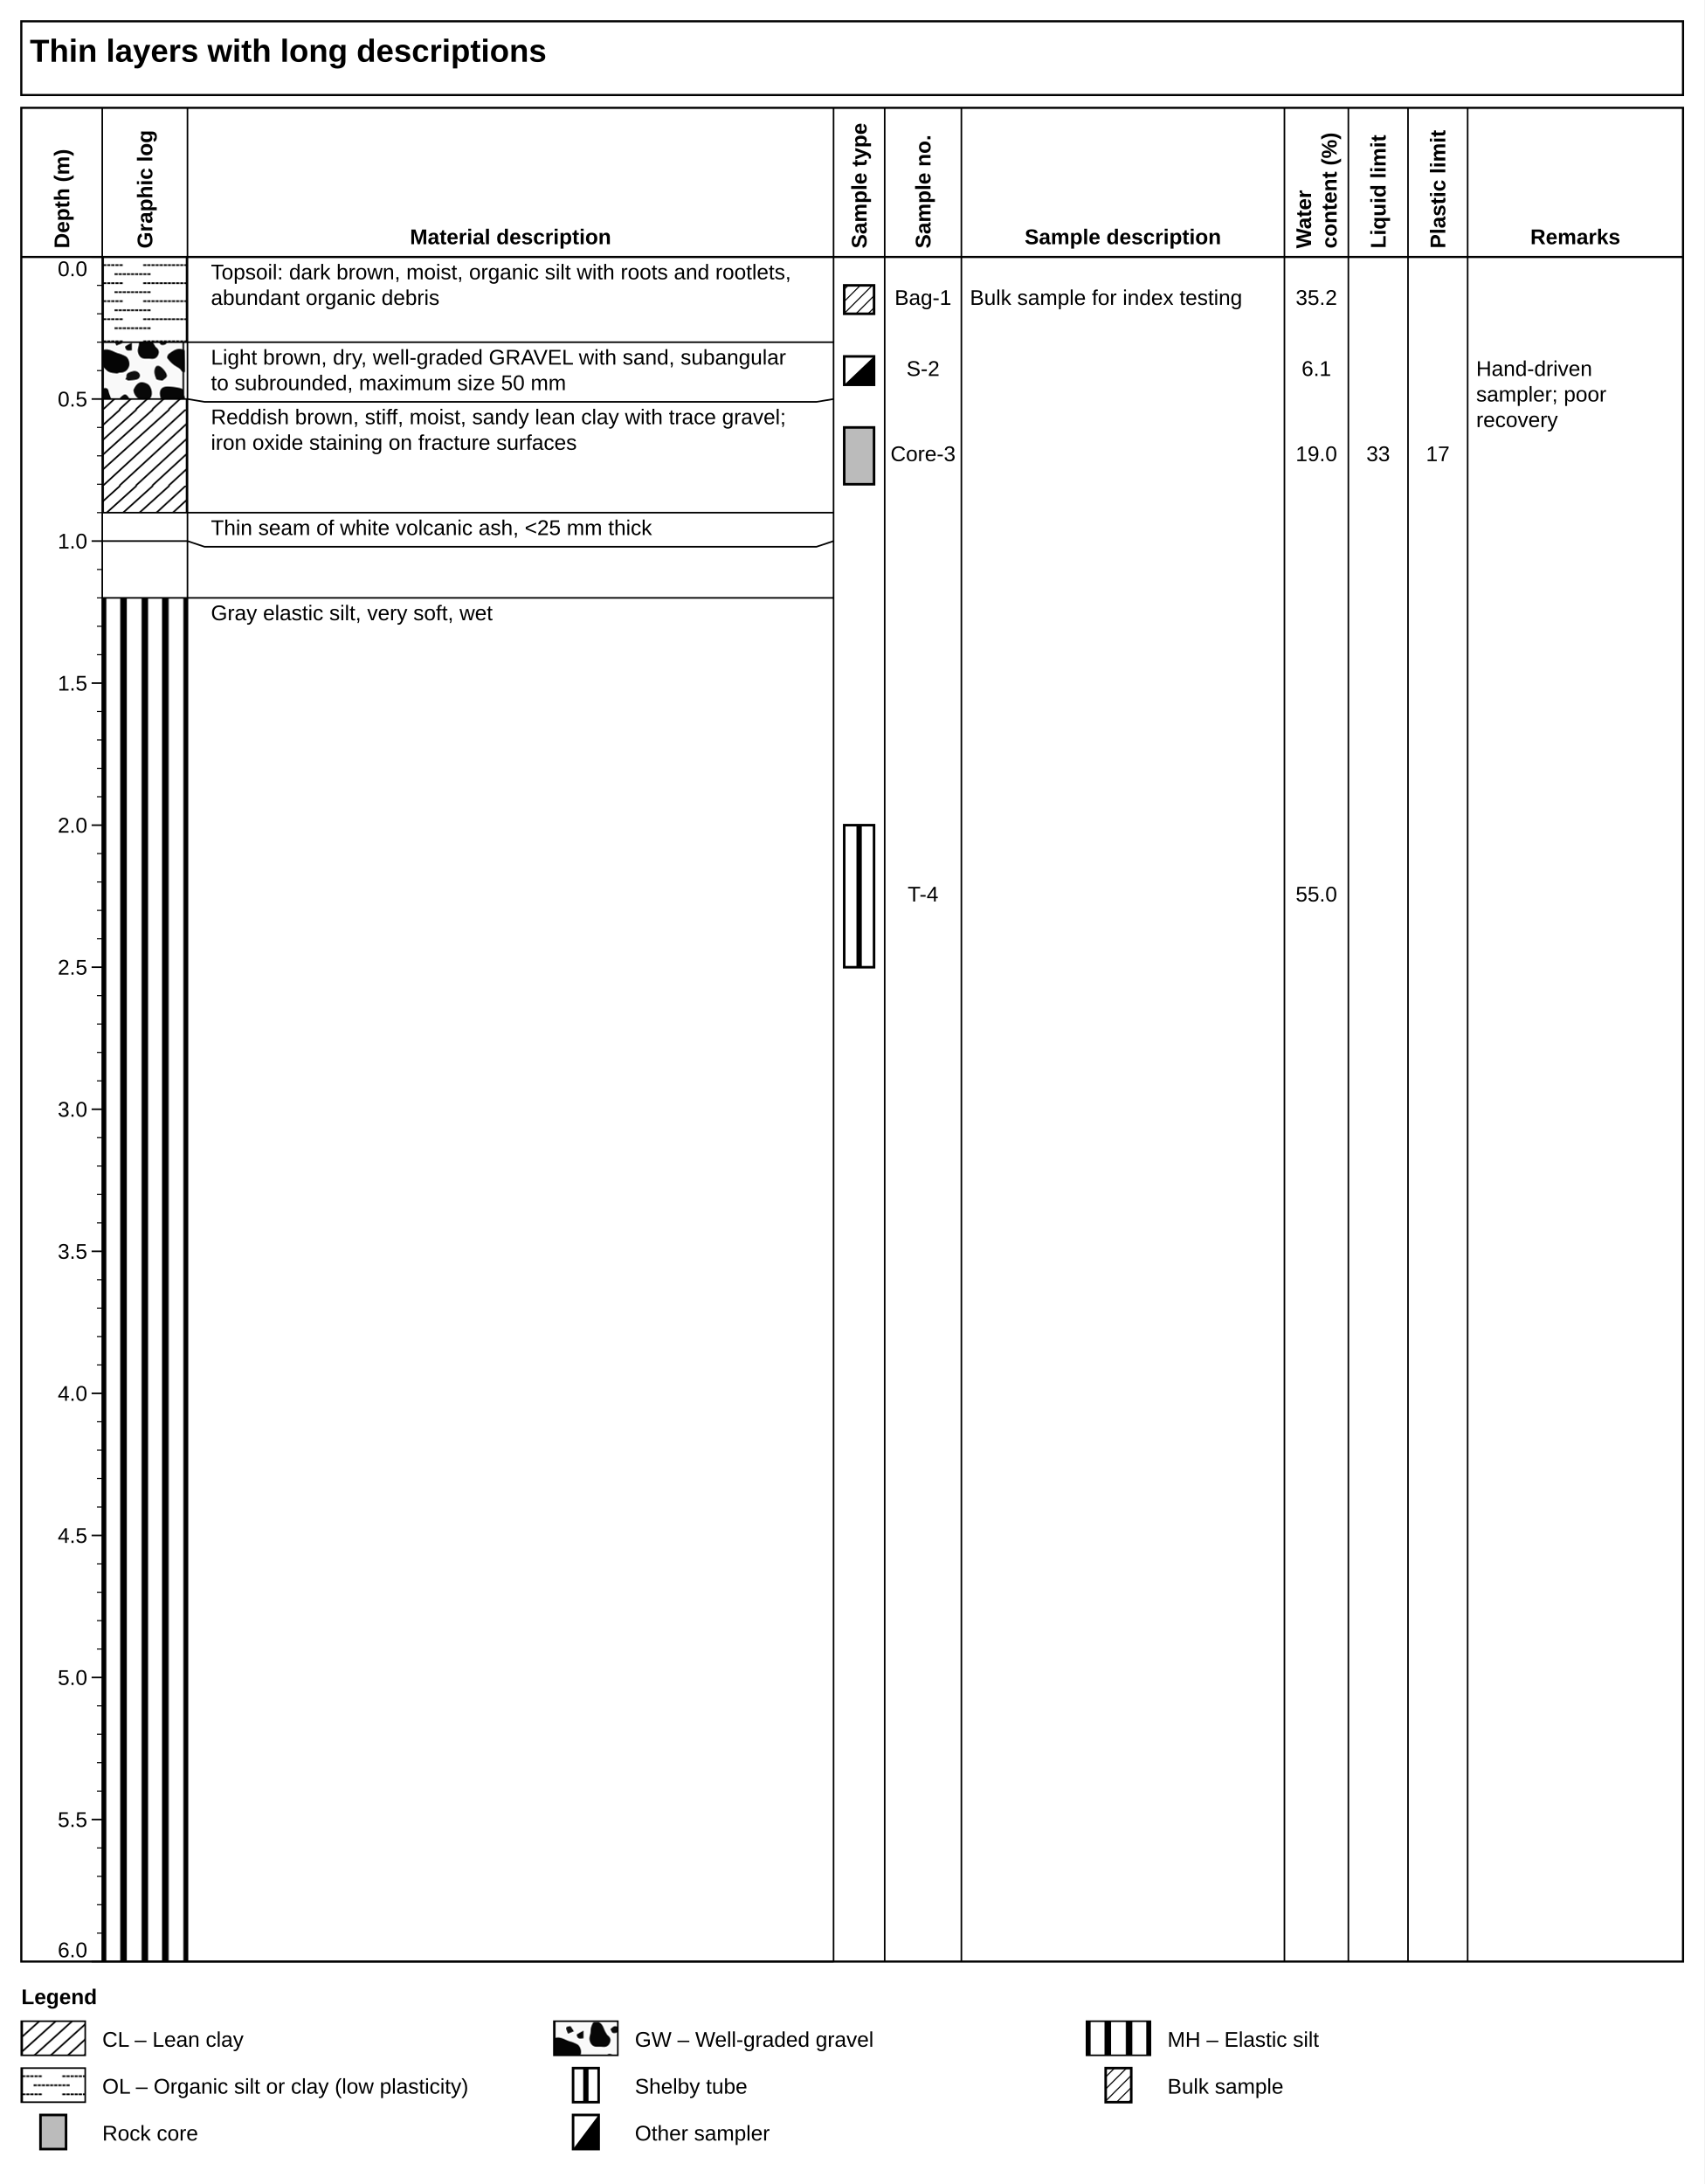
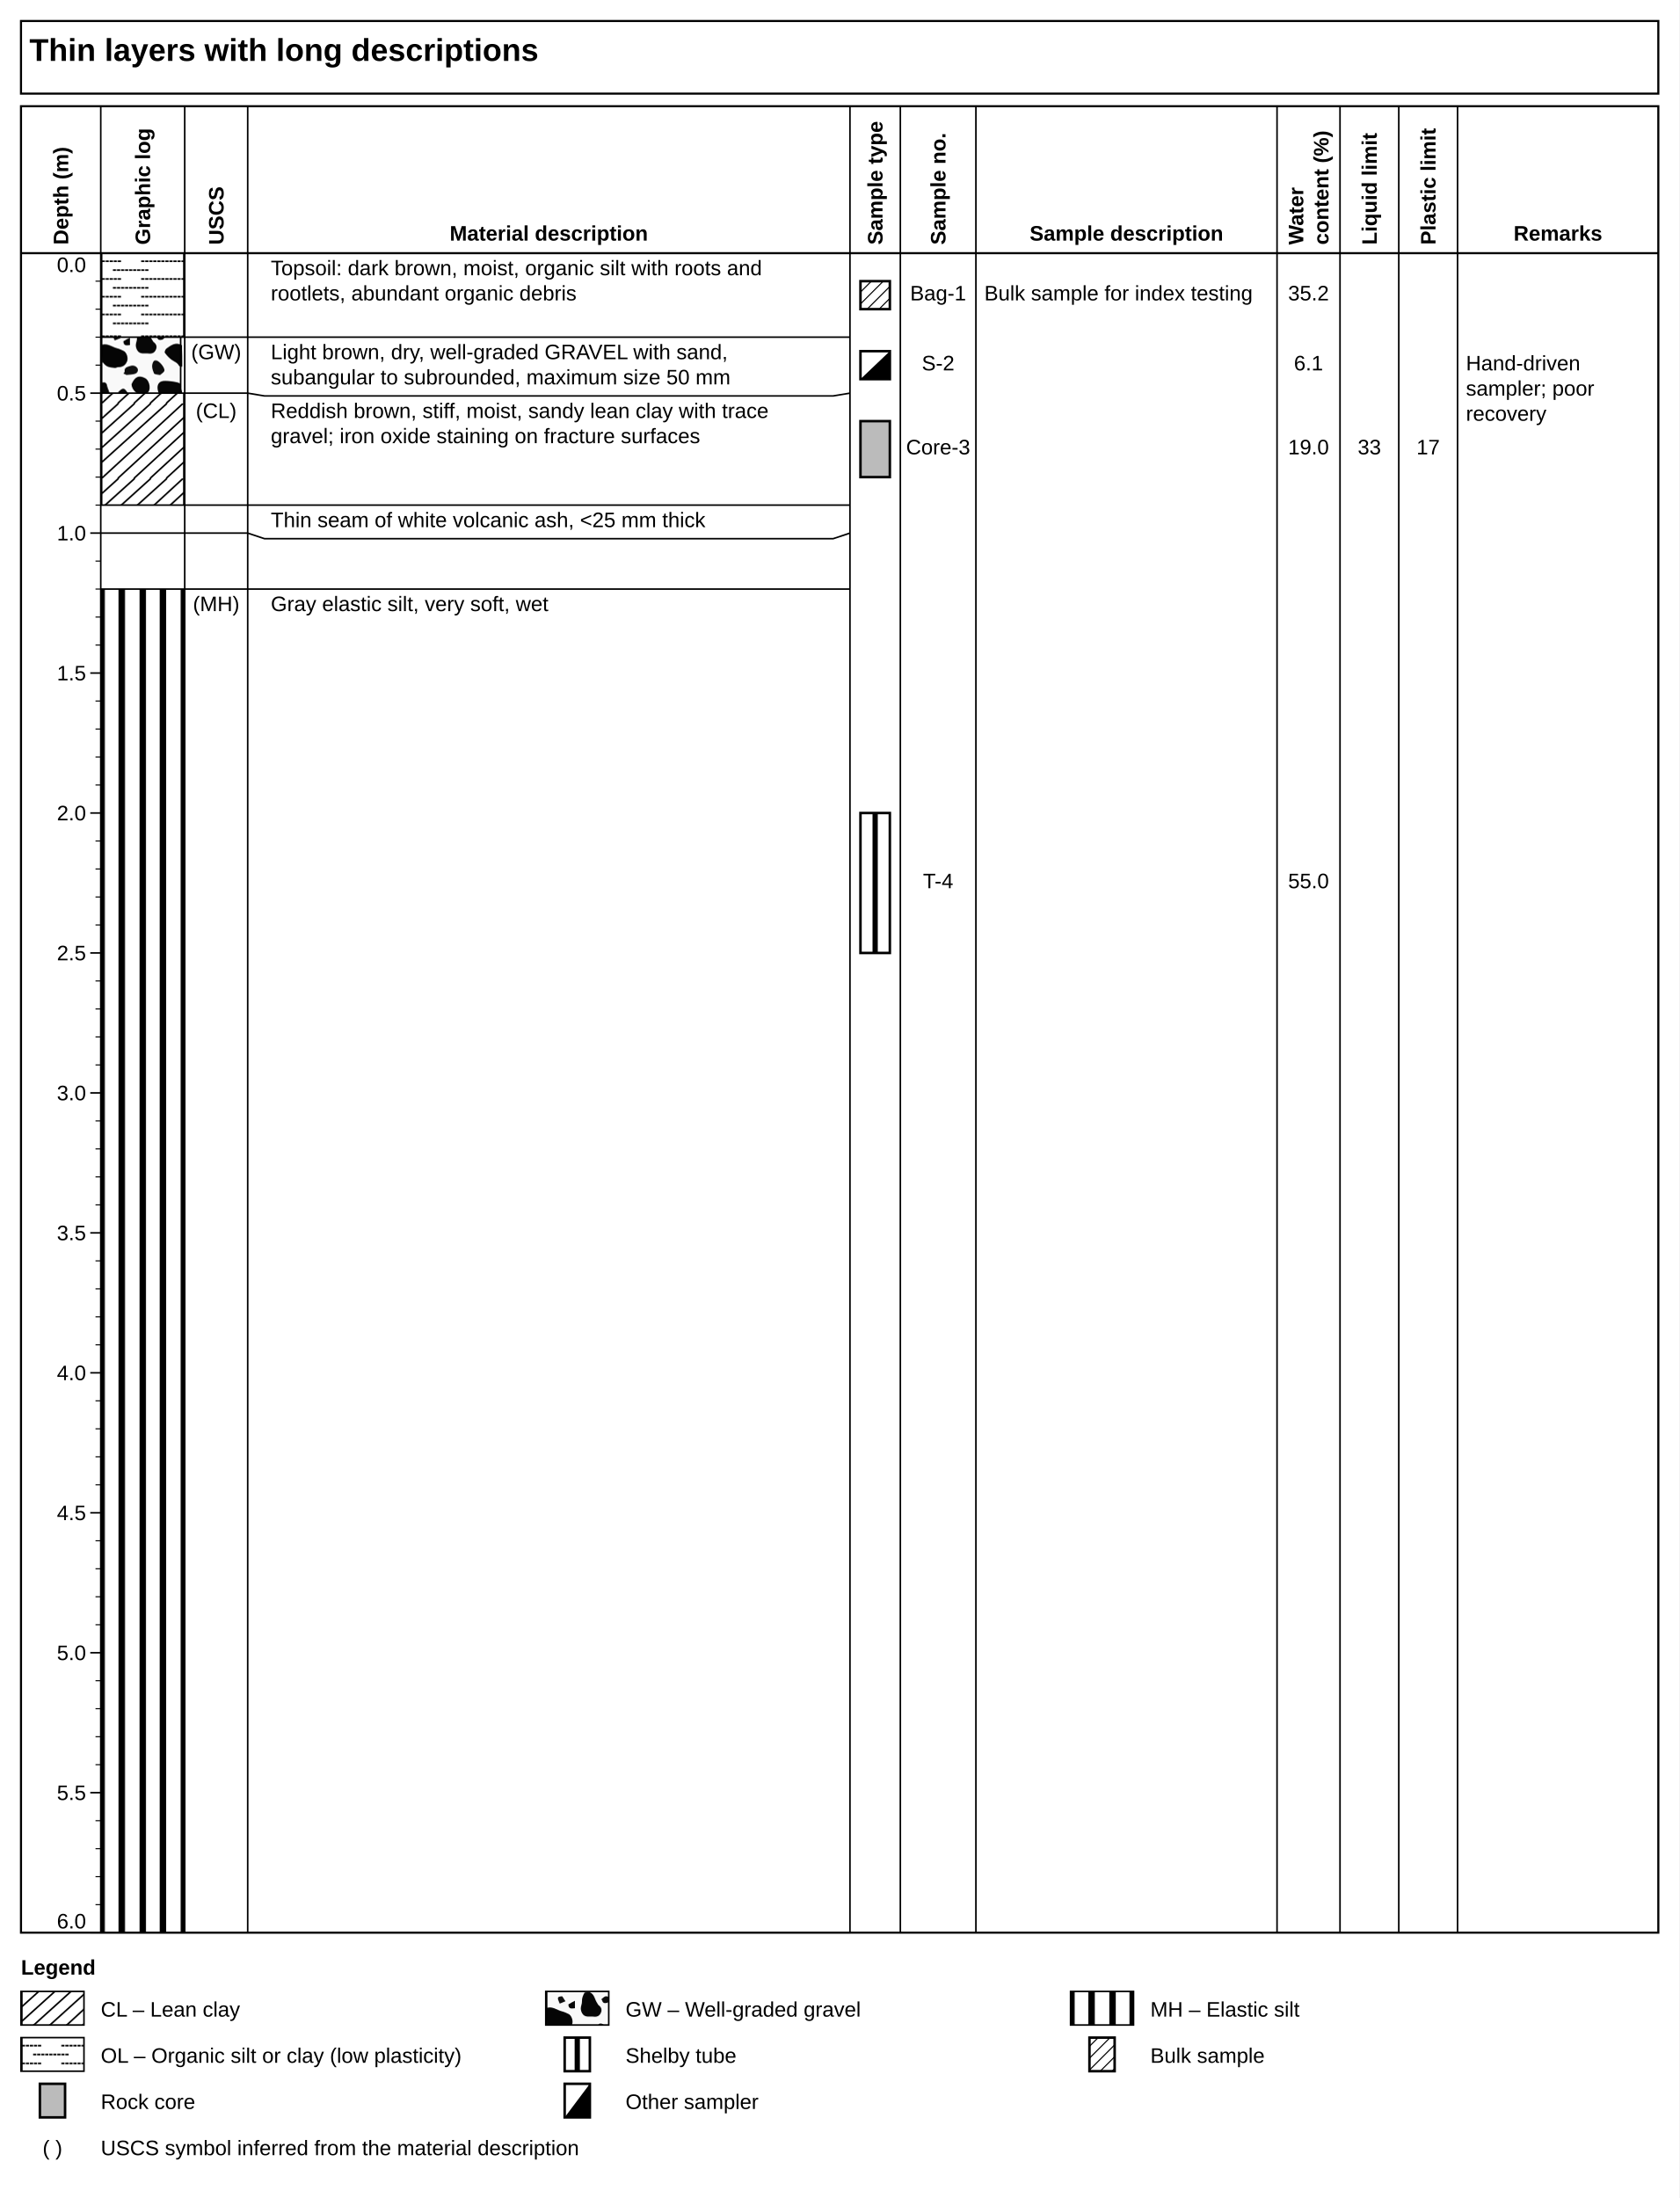
- <svg xmlns="http://www.w3.org/2000/svg" width="800" height="1025" viewBox="0 0 800 1025" font-family="Arial, 'Liberation Sans', Arimo, Helvetica, sans-serif" font-size="10" role="img">
+ <svg xmlns="http://www.w3.org/2000/svg" width="800" height="1047" viewBox="0 0 800 1047" font-family="Arial, 'Liberation Sans', Arimo, Helvetica, sans-serif" font-size="10" role="img">
  <defs>
    <pattern id="blv8g9w0b-CL" patternUnits="userSpaceOnUse" width="104" height="93" patternTransform="translate(48 120.6) scale(0.38462)">
      <line x1="1" x2="1" y1="0" y2="93" stroke="black" stroke-width="2" />
      <line x1="-81" x2="22" y1="93" y2="0" stroke="black" stroke-width="2" />
      <line x1="-61" x2="42" y1="93" y2="0" stroke="black" stroke-width="2" />
      <line x1="-41" x2="62" y1="93" y2="0" stroke="black" stroke-width="2" />
      <line x1="-21" x2="82" y1="93" y2="0" stroke="black" stroke-width="2" />
      <line x1="1" x2="102" y1="93" y2="0" stroke="black" stroke-width="2" />
      <line x1="21" x2="122" y1="93" y2="0" stroke="black" stroke-width="2" />
      <line x1="41" x2="142" y1="93" y2="0" stroke="black" stroke-width="2" />
      <line x1="61" x2="162" y1="93" y2="0" stroke="black" stroke-width="2" />
      <line x1="81" x2="182" y1="93" y2="0" stroke="black" stroke-width="2" />
      <line x1="103" x2="103" y1="0" y2="93" stroke="black" stroke-width="2" />
    </pattern>
    <pattern id="blv8g9w0b-GW" patternUnits="userSpaceOnUse" width="104" height="93" patternTransform="translate(48 120.6) scale(0.38462)">
      <path fill="#F9F9F9" opacity="1" stroke="none" d=" M101,48 C101,57.688 101,67.375 100.591,77.654 C99.922,76.526 99.149,74.693 99.498,73.108 C100.446,68.813 97.309,67.527 94.607,66.91 C89.812,65.817 84.829,65.216 79.907,65.082 C71.602,64.857 68.666,70.482 71.08,78.435 C72.606,83.462 76.629,85.997 79,90 C54.979,90 30.958,90 6.504,89.614 C7.085,88.415 8.3,87.76 9.08,86.764 C13.472,81.16 8.662,76.257 7.787,71.036 C7.096,66.917 4.518,66.232 1,67 C1,58.646 1,50.292 1.304,41.666 C3.672,43.375 5.426,46.019 7.88,47.161 C10.795,48.517 14.293,48.75 17.578,49.12 C18.855,49.264 20.247,48.104 21.573,48.135 C26.852,48.26 30.435,46.008 32.497,41.153 C34.507,36.418 31.665,29.519 28.326,28.042 C25.776,26.915 23.267,25.519 20.588,24.894 C14.03,23.366 8.42,18.007 1,20 C1,13.709 1,7.418 1,1 C16.354,1 31.708,1 47.629,1.389 C46.016,5.015 44.68,8.38 44.837,12.489 C44.943,15.25 43.463,18.047 43.385,20.848 C43.328,22.915 43.997,25.234 45.024,27.057 C48.332,32.931 54.205,30.602 59.224,31.264 C64.043,31.899 67.043,29.969 68.571,25.726 C69.808,22.29 68.62,19.402 65.6,17.201 C64.764,16.592 64.375,15.387 63.734,14.488 C60.623,10.121 60.589,3.761 55,1 C70.231,1 85.462,1 101,1 C101,7.351 101,13.706 100.568,20.522 C99.28,20.533 98.471,19.928 97.563,19.66 C90.915,17.697 86.128,21.803 81.306,25.121 C79.975,26.037 78.707,29.516 79.35,30.39 C81.792,33.706 84.714,36.882 88.063,39.253 C91.139,41.431 94.897,42.473 96.807,46.293 C97.315,47.308 99.555,47.455 101,48 M38.1,69.685 C38.121,75.09 43.87,81.533 49.25,81.79 C51.77,81.911 54.737,82.034 56.788,80.884 C63.159,77.311 60.729,64.813 55,61.797 C47.161,57.67 42.183,59.91 38.1,69.685 M73.836,57.649 C75.554,56.006 78.242,54.627 78.778,52.662 C79.76,49.056 72.586,40.41 68.758,39.859 C67.745,39.713 66.113,39.927 65.64,40.595 C62.107,45.592 63.892,50.955 65.852,55.728 C66.476,57.25 70.594,57.339 73.836,57.649 M32.046,58.004 C35.497,57.501 39.057,57.367 42.371,56.394 C45.977,55.336 46.983,51.225 44.911,48.773 C42.33,45.717 38.756,45.808 35.898,46.842 C33.175,47.828 28.804,48.44 29.57,53.443 C29.686,54.201 28.618,55.141 28.102,55.991 C29.343,56.583 30.341,57.059 32.046,58.004 M32.841,79.038 C28.825,73.246 27.387,73.27 21.532,79.04 C23.301,82.927 23.356,89.002 30.171,86.851 C33.585,85.773 33.093,82.611 32.841,79.038 M78.875,6.732 C77.137,6.496 75.202,5.674 73.711,6.174 C71.903,6.781 70.47,8.503 68.874,9.743 C70.475,11.329 69.867,14.695 73.808,14.505 C78.852,14.261 79.279,11.425 78.875,6.732 M19.275,6.013 C14.03,6.819 13.846,7.434 17.223,15.168 C19.597,14.198 21.995,13.219 24.392,12.24 C23.101,10.227 21.813,8.212 20.507,6.209 C20.436,6.099 20.207,6.092 19.275,6.013 M27.951,16.596 C28.381,22.633 32.483,21.049 36.109,20.853 C36.109,18.109 36.109,15.707 36.109,11.59 C32.845,13.252 30.405,14.495 27.951,16.596 z" />
      <path fill="#050505" opacity="1" stroke="none" d=" M1,20.469 C8.42,18.007 14.03,23.366 20.588,24.894 C23.267,25.519 25.776,26.915 28.326,28.042 C31.665,29.519 34.507,36.418 32.497,41.153 C30.435,46.008 26.852,48.26 21.573,48.135 C20.247,48.104 18.855,49.264 17.578,49.12 C14.293,48.75 10.795,48.517 7.88,47.161 C5.426,46.019 3.672,43.375 1.304,41.198 C1,34.312 1,27.625 1,20.469 z" />
      <path fill="#070707" opacity="1" stroke="none" d=" M79.469,90 C76.629,85.997 72.606,83.462 71.08,78.435 C68.666,70.482 71.602,64.857 79.907,65.082 C84.829,65.216 89.812,65.817 94.607,66.91 C97.309,67.527 100.446,68.813 99.498,73.108 C99.149,74.693 99.922,76.526 100.591,78.123 C101,81.948 101,85.896 101,90 C93.98,90 86.959,90 79.469,90 z" />
      <path fill="#070707" opacity="1" stroke="none" d=" M54.562,1 C60.589,3.761 60.623,10.121 63.734,14.488 C64.375,15.387 64.764,16.592 65.6,17.201 C68.62,19.402 69.808,22.29 68.571,25.726 C67.043,29.969 64.043,31.899 59.224,31.264 C54.205,30.602 48.332,32.931 45.024,27.057 C43.997,25.234 43.328,22.915 43.385,20.848 C43.463,18.047 44.943,15.25 44.837,12.489 C44.68,8.38 46.016,5.015 48.097,1.389 C50.042,1 52.083,1 54.562,1 z" />
      <path fill="#060606" opacity="1" stroke="none" d=" M101,47.531 C99.555,47.455 97.315,47.308 96.807,46.293 C94.897,42.473 91.139,41.431 88.063,39.253 C84.714,36.882 81.792,33.706 79.35,30.39 C78.707,29.516 79.975,26.037 81.306,25.121 C86.128,21.803 90.915,17.697 97.563,19.66 C98.471,19.928 99.28,20.533 100.568,20.991 C101,29.688 101,38.375 101,47.531 z" />
      <path fill="#080808" opacity="1" stroke="none" d=" M1,67.469 C4.518,66.232 7.096,66.917 7.787,71.036 C8.662,76.257 13.472,81.16 9.08,86.764 C8.3,87.76 7.085,88.415 6.036,89.614 C4.36,90 2.72,90 1,90 C1,82.646 1,75.292 1,67.469 z" />
      <path fill="#080808" opacity="1" stroke="none" d=" M38.1,69.273 C42.183,59.91 47.161,57.67 55,61.797 C60.729,64.813 63.159,77.311 56.788,80.884 C54.737,82.034 51.77,81.911 49.25,81.79 C43.87,81.533 38.121,75.09 38.1,69.273 z" />
      <path fill="#0D0D0D" opacity="1" stroke="none" d=" M73.475,57.866 C70.594,57.339 66.476,57.25 65.852,55.728 C63.892,50.955 62.107,45.592 65.64,40.595 C66.113,39.927 67.745,39.713 68.758,39.859 C72.586,40.41 79.76,49.056 78.778,52.662 C78.242,54.627 75.554,56.006 73.475,57.866 z" />
      <path fill="#101010" opacity="1" stroke="none" d=" M31.693,57.77 C30.341,57.059 29.343,56.583 28.102,55.991 C28.618,55.141 29.686,54.201 29.57,53.443 C28.804,48.44 33.175,47.828 35.898,46.842 C38.756,45.808 42.33,45.717 44.911,48.773 C46.983,51.225 45.977,55.336 42.371,56.394 C39.057,57.367 35.497,57.501 31.693,57.77 z" />
      <path fill="#0B0B0B" opacity="1" stroke="none" d=" M32.947,79.448 C33.093,82.611 33.585,85.773 30.171,86.851 C23.356,89.002 23.301,82.927 21.532,79.04 C27.387,73.27 28.825,73.246 32.947,79.448 z" />
      <path fill="#0D0D0D" opacity="1" stroke="none" d=" M78.927,7.177 C79.279,11.425 78.852,14.261 73.808,14.505 C69.867,14.695 70.475,11.329 68.874,9.743 C70.47,8.503 71.903,6.781 73.711,6.174 C75.202,5.674 77.137,6.496 78.927,7.177 z" />
      <path fill="#111111" opacity="1" stroke="none" d=" M19.664,6.025 C20.207,6.092 20.436,6.099 20.507,6.209 C21.813,8.212 23.101,10.227 24.392,12.24 C21.995,13.219 19.597,14.198 17.223,15.168 C13.846,7.434 14.03,6.819 19.664,6.025 z" />
      <path fill="#060606" opacity="1" stroke="none" d=" M27.958,16.167 C30.405,14.495 32.845,13.252 36.109,11.59 C36.109,15.707 36.109,18.109 36.109,20.853 C32.483,21.049 28.381,22.633 27.958,16.167 z" />
      <line x1="1" x2="1" y1="0" y2="93" stroke="black" stroke-width="2" />
      <line x1="99" x2="99" y1="0" y2="93" stroke="black" stroke-width="2" />
    </pattern>
    <pattern id="blv8g9w0b-MH" patternUnits="userSpaceOnUse" width="104" height="93" patternTransform="translate(48 120.6) scale(0.38462)">
      <line x1="1" x2="1" y1="0" y2="93" stroke="black" stroke-width="8" />
      <line x1="26" x2="26" y1="0" y2="93" stroke="black" stroke-width="8" />
      <line x1="52" x2="52" y1="0" y2="93" stroke="black" stroke-width="8" />
      <line x1="77" x2="77" y1="0" y2="93" stroke="black" stroke-width="8" />
      <line x1="103" x2="103" y1="0" y2="93" stroke="black" stroke-width="8" />
    </pattern>
    <pattern id="blv8g9w0b-OL" patternUnits="userSpaceOnUse" width="104" height="93" patternTransform="translate(48 120.6) scale(0.38462)">
      <line x1="1" x2="1" y1="0" y2="94" stroke="black" stroke-width="2" />
      <line x1="1" x2="25" y1="10" y2="10" stroke="black" stroke-width="2" stroke-dasharray="4 1" />
      <line x1="50" x2="104" y1="10" y2="10" stroke="black" stroke-width="2" stroke-dasharray="4 1" />
      <line x1="15" x2="60" y1="21" y2="21" stroke="black" stroke-width="2" stroke-dasharray="4 1" />
      <line x1="1" x2="25" y1="32" y2="32" stroke="black" stroke-width="2" stroke-dasharray="4 1" />
      <line x1="50" x2="104" y1="32" y2="32" stroke="black" stroke-width="2" stroke-dasharray="4 1" />
      <line x1="15" x2="60" y1="43" y2="43" stroke="black" stroke-width="2" stroke-dasharray="4 1" />
      <line x1="1" x2="25" y1="54" y2="54" stroke="black" stroke-width="2" stroke-dasharray="4 1" />
      <line x1="50" x2="104" y1="54" y2="54" stroke="black" stroke-width="2" stroke-dasharray="4 1" />
      <line x1="15" x2="60" y1="65" y2="65" stroke="black" stroke-width="2" stroke-dasharray="4 1" />
      <line x1="1" x2="25" y1="76" y2="76" stroke="black" stroke-width="2" stroke-dasharray="4 1" />
      <line x1="50" x2="104" y1="76" y2="76" stroke="black" stroke-width="2" stroke-dasharray="4 1" />
      <line x1="15" x2="60" y1="87" y2="87" stroke="black" stroke-width="2" stroke-dasharray="4 1" />
      <line x1="103" x2="103" y1="0" y2="94" stroke="black" stroke-width="2" />
    </pattern>
    <pattern id="blv8g9w0b-bulk" patternUnits="userSpaceOnUse" width="4" height="4" patternTransform="rotate(45)">
      <line x1="0" y1="0" x2="0" y2="4" stroke="#000" stroke-width="1" />
    </pattern>
    <pattern id="blv8g9w0b-legend-CL" patternUnits="userSpaceOnUse" width="104" height="93" patternTransform="translate(10 948.6) scale(0.38462)">
      <line x1="1" x2="1" y1="0" y2="93" stroke="black" stroke-width="2" />
      <line x1="-81" x2="22" y1="93" y2="0" stroke="black" stroke-width="2" />
      <line x1="-61" x2="42" y1="93" y2="0" stroke="black" stroke-width="2" />
      <line x1="-41" x2="62" y1="93" y2="0" stroke="black" stroke-width="2" />
      <line x1="-21" x2="82" y1="93" y2="0" stroke="black" stroke-width="2" />
      <line x1="1" x2="102" y1="93" y2="0" stroke="black" stroke-width="2" />
      <line x1="21" x2="122" y1="93" y2="0" stroke="black" stroke-width="2" />
      <line x1="41" x2="142" y1="93" y2="0" stroke="black" stroke-width="2" />
      <line x1="61" x2="162" y1="93" y2="0" stroke="black" stroke-width="2" />
      <line x1="81" x2="182" y1="93" y2="0" stroke="black" stroke-width="2" />
      <line x1="103" x2="103" y1="0" y2="93" stroke="black" stroke-width="2" />
    </pattern>
    <pattern id="blv8g9w0b-legend-GW" patternUnits="userSpaceOnUse" width="104" height="93" patternTransform="translate(260 948.6) scale(0.38462)">
      <path fill="#F9F9F9" opacity="1" stroke="none" d=" M101,48 C101,57.688 101,67.375 100.591,77.654 C99.922,76.526 99.149,74.693 99.498,73.108 C100.446,68.813 97.309,67.527 94.607,66.91 C89.812,65.817 84.829,65.216 79.907,65.082 C71.602,64.857 68.666,70.482 71.08,78.435 C72.606,83.462 76.629,85.997 79,90 C54.979,90 30.958,90 6.504,89.614 C7.085,88.415 8.3,87.76 9.08,86.764 C13.472,81.16 8.662,76.257 7.787,71.036 C7.096,66.917 4.518,66.232 1,67 C1,58.646 1,50.292 1.304,41.666 C3.672,43.375 5.426,46.019 7.88,47.161 C10.795,48.517 14.293,48.75 17.578,49.12 C18.855,49.264 20.247,48.104 21.573,48.135 C26.852,48.26 30.435,46.008 32.497,41.153 C34.507,36.418 31.665,29.519 28.326,28.042 C25.776,26.915 23.267,25.519 20.588,24.894 C14.03,23.366 8.42,18.007 1,20 C1,13.709 1,7.418 1,1 C16.354,1 31.708,1 47.629,1.389 C46.016,5.015 44.68,8.38 44.837,12.489 C44.943,15.25 43.463,18.047 43.385,20.848 C43.328,22.915 43.997,25.234 45.024,27.057 C48.332,32.931 54.205,30.602 59.224,31.264 C64.043,31.899 67.043,29.969 68.571,25.726 C69.808,22.29 68.62,19.402 65.6,17.201 C64.764,16.592 64.375,15.387 63.734,14.488 C60.623,10.121 60.589,3.761 55,1 C70.231,1 85.462,1 101,1 C101,7.351 101,13.706 100.568,20.522 C99.28,20.533 98.471,19.928 97.563,19.66 C90.915,17.697 86.128,21.803 81.306,25.121 C79.975,26.037 78.707,29.516 79.35,30.39 C81.792,33.706 84.714,36.882 88.063,39.253 C91.139,41.431 94.897,42.473 96.807,46.293 C97.315,47.308 99.555,47.455 101,48 M38.1,69.685 C38.121,75.09 43.87,81.533 49.25,81.79 C51.77,81.911 54.737,82.034 56.788,80.884 C63.159,77.311 60.729,64.813 55,61.797 C47.161,57.67 42.183,59.91 38.1,69.685 M73.836,57.649 C75.554,56.006 78.242,54.627 78.778,52.662 C79.76,49.056 72.586,40.41 68.758,39.859 C67.745,39.713 66.113,39.927 65.64,40.595 C62.107,45.592 63.892,50.955 65.852,55.728 C66.476,57.25 70.594,57.339 73.836,57.649 M32.046,58.004 C35.497,57.501 39.057,57.367 42.371,56.394 C45.977,55.336 46.983,51.225 44.911,48.773 C42.33,45.717 38.756,45.808 35.898,46.842 C33.175,47.828 28.804,48.44 29.57,53.443 C29.686,54.201 28.618,55.141 28.102,55.991 C29.343,56.583 30.341,57.059 32.046,58.004 M32.841,79.038 C28.825,73.246 27.387,73.27 21.532,79.04 C23.301,82.927 23.356,89.002 30.171,86.851 C33.585,85.773 33.093,82.611 32.841,79.038 M78.875,6.732 C77.137,6.496 75.202,5.674 73.711,6.174 C71.903,6.781 70.47,8.503 68.874,9.743 C70.475,11.329 69.867,14.695 73.808,14.505 C78.852,14.261 79.279,11.425 78.875,6.732 M19.275,6.013 C14.03,6.819 13.846,7.434 17.223,15.168 C19.597,14.198 21.995,13.219 24.392,12.24 C23.101,10.227 21.813,8.212 20.507,6.209 C20.436,6.099 20.207,6.092 19.275,6.013 M27.951,16.596 C28.381,22.633 32.483,21.049 36.109,20.853 C36.109,18.109 36.109,15.707 36.109,11.59 C32.845,13.252 30.405,14.495 27.951,16.596 z" />
      <path fill="#050505" opacity="1" stroke="none" d=" M1,20.469 C8.42,18.007 14.03,23.366 20.588,24.894 C23.267,25.519 25.776,26.915 28.326,28.042 C31.665,29.519 34.507,36.418 32.497,41.153 C30.435,46.008 26.852,48.26 21.573,48.135 C20.247,48.104 18.855,49.264 17.578,49.12 C14.293,48.75 10.795,48.517 7.88,47.161 C5.426,46.019 3.672,43.375 1.304,41.198 C1,34.312 1,27.625 1,20.469 z" />
      <path fill="#070707" opacity="1" stroke="none" d=" M79.469,90 C76.629,85.997 72.606,83.462 71.08,78.435 C68.666,70.482 71.602,64.857 79.907,65.082 C84.829,65.216 89.812,65.817 94.607,66.91 C97.309,67.527 100.446,68.813 99.498,73.108 C99.149,74.693 99.922,76.526 100.591,78.123 C101,81.948 101,85.896 101,90 C93.98,90 86.959,90 79.469,90 z" />
      <path fill="#070707" opacity="1" stroke="none" d=" M54.562,1 C60.589,3.761 60.623,10.121 63.734,14.488 C64.375,15.387 64.764,16.592 65.6,17.201 C68.62,19.402 69.808,22.29 68.571,25.726 C67.043,29.969 64.043,31.899 59.224,31.264 C54.205,30.602 48.332,32.931 45.024,27.057 C43.997,25.234 43.328,22.915 43.385,20.848 C43.463,18.047 44.943,15.25 44.837,12.489 C44.68,8.38 46.016,5.015 48.097,1.389 C50.042,1 52.083,1 54.562,1 z" />
      <path fill="#060606" opacity="1" stroke="none" d=" M101,47.531 C99.555,47.455 97.315,47.308 96.807,46.293 C94.897,42.473 91.139,41.431 88.063,39.253 C84.714,36.882 81.792,33.706 79.35,30.39 C78.707,29.516 79.975,26.037 81.306,25.121 C86.128,21.803 90.915,17.697 97.563,19.66 C98.471,19.928 99.28,20.533 100.568,20.991 C101,29.688 101,38.375 101,47.531 z" />
      <path fill="#080808" opacity="1" stroke="none" d=" M1,67.469 C4.518,66.232 7.096,66.917 7.787,71.036 C8.662,76.257 13.472,81.16 9.08,86.764 C8.3,87.76 7.085,88.415 6.036,89.614 C4.36,90 2.72,90 1,90 C1,82.646 1,75.292 1,67.469 z" />
      <path fill="#080808" opacity="1" stroke="none" d=" M38.1,69.273 C42.183,59.91 47.161,57.67 55,61.797 C60.729,64.813 63.159,77.311 56.788,80.884 C54.737,82.034 51.77,81.911 49.25,81.79 C43.87,81.533 38.121,75.09 38.1,69.273 z" />
      <path fill="#0D0D0D" opacity="1" stroke="none" d=" M73.475,57.866 C70.594,57.339 66.476,57.25 65.852,55.728 C63.892,50.955 62.107,45.592 65.64,40.595 C66.113,39.927 67.745,39.713 68.758,39.859 C72.586,40.41 79.76,49.056 78.778,52.662 C78.242,54.627 75.554,56.006 73.475,57.866 z" />
      <path fill="#101010" opacity="1" stroke="none" d=" M31.693,57.77 C30.341,57.059 29.343,56.583 28.102,55.991 C28.618,55.141 29.686,54.201 29.57,53.443 C28.804,48.44 33.175,47.828 35.898,46.842 C38.756,45.808 42.33,45.717 44.911,48.773 C46.983,51.225 45.977,55.336 42.371,56.394 C39.057,57.367 35.497,57.501 31.693,57.77 z" />
      <path fill="#0B0B0B" opacity="1" stroke="none" d=" M32.947,79.448 C33.093,82.611 33.585,85.773 30.171,86.851 C23.356,89.002 23.301,82.927 21.532,79.04 C27.387,73.27 28.825,73.246 32.947,79.448 z" />
      <path fill="#0D0D0D" opacity="1" stroke="none" d=" M78.927,7.177 C79.279,11.425 78.852,14.261 73.808,14.505 C69.867,14.695 70.475,11.329 68.874,9.743 C70.47,8.503 71.903,6.781 73.711,6.174 C75.202,5.674 77.137,6.496 78.927,7.177 z" />
      <path fill="#111111" opacity="1" stroke="none" d=" M19.664,6.025 C20.207,6.092 20.436,6.099 20.507,6.209 C21.813,8.212 23.101,10.227 24.392,12.24 C21.995,13.219 19.597,14.198 17.223,15.168 C13.846,7.434 14.03,6.819 19.664,6.025 z" />
      <path fill="#060606" opacity="1" stroke="none" d=" M27.958,16.167 C30.405,14.495 32.845,13.252 36.109,11.59 C36.109,15.707 36.109,18.109 36.109,20.853 C32.483,21.049 28.381,22.633 27.958,16.167 z" />
      <line x1="1" x2="1" y1="0" y2="93" stroke="black" stroke-width="2" />
      <line x1="99" x2="99" y1="0" y2="93" stroke="black" stroke-width="2" />
    </pattern>
    <pattern id="blv8g9w0b-legend-MH" patternUnits="userSpaceOnUse" width="104" height="93" patternTransform="translate(510 948.6) scale(0.38462)">
      <line x1="1" x2="1" y1="0" y2="93" stroke="black" stroke-width="8" />
      <line x1="26" x2="26" y1="0" y2="93" stroke="black" stroke-width="8" />
      <line x1="52" x2="52" y1="0" y2="93" stroke="black" stroke-width="8" />
      <line x1="77" x2="77" y1="0" y2="93" stroke="black" stroke-width="8" />
      <line x1="103" x2="103" y1="0" y2="93" stroke="black" stroke-width="8" />
    </pattern>
    <pattern id="blv8g9w0b-legend-OL" patternUnits="userSpaceOnUse" width="104" height="93" patternTransform="translate(10 970.6) scale(0.38462)">
      <line x1="1" x2="1" y1="0" y2="94" stroke="black" stroke-width="2" />
      <line x1="1" x2="25" y1="10" y2="10" stroke="black" stroke-width="2" stroke-dasharray="4 1" />
      <line x1="50" x2="104" y1="10" y2="10" stroke="black" stroke-width="2" stroke-dasharray="4 1" />
      <line x1="15" x2="60" y1="21" y2="21" stroke="black" stroke-width="2" stroke-dasharray="4 1" />
      <line x1="1" x2="25" y1="32" y2="32" stroke="black" stroke-width="2" stroke-dasharray="4 1" />
      <line x1="50" x2="104" y1="32" y2="32" stroke="black" stroke-width="2" stroke-dasharray="4 1" />
      <line x1="15" x2="60" y1="43" y2="43" stroke="black" stroke-width="2" stroke-dasharray="4 1" />
      <line x1="1" x2="25" y1="54" y2="54" stroke="black" stroke-width="2" stroke-dasharray="4 1" />
      <line x1="50" x2="104" y1="54" y2="54" stroke="black" stroke-width="2" stroke-dasharray="4 1" />
      <line x1="15" x2="60" y1="65" y2="65" stroke="black" stroke-width="2" stroke-dasharray="4 1" />
      <line x1="1" x2="25" y1="76" y2="76" stroke="black" stroke-width="2" stroke-dasharray="4 1" />
      <line x1="50" x2="104" y1="76" y2="76" stroke="black" stroke-width="2" stroke-dasharray="4 1" />
      <line x1="15" x2="60" y1="87" y2="87" stroke="black" stroke-width="2" stroke-dasharray="4 1" />
      <line x1="103" x2="103" y1="0" y2="94" stroke="black" stroke-width="2" />
    </pattern>
  </defs>
  <rect width="100%" height="100%" fill="#fff" />
  <rect x="10" y="10" width="780" height="34.6" fill="none" stroke="#000" stroke-width="1" />
  <text x="14" y="29" font-size="15" font-weight="bold">Thin layers with long descriptions</text>
  <text x="32.5" y="116.6" font-weight="bold" transform="rotate(-90 32.5 116.6)">Depth (m)</text>
  <text x="71.5" y="116.6" font-weight="bold" transform="rotate(-90 71.5 116.6)">Graphic log</text>
-   <text x="239.64" y="114.6" text-anchor="middle" font-weight="bold">Material description</text>
-   <text x="406.77" y="116.6" font-weight="bold" transform="rotate(-90 406.77 116.6)">Sample type</text>
-   <text x="436.77" y="116.6" font-weight="bold" transform="rotate(-90 436.77 116.6)">Sample no.</text>
-   <text x="527.09" y="114.6" text-anchor="middle" font-weight="bold">Sample description</text>
-   <text x="615.41" y="116.6" font-weight="bold" transform="rotate(-90 615.41 116.6)">Water</text>
-   <text x="627.41" y="116.6" font-weight="bold" transform="rotate(-90 627.41 116.6)">content (%)</text>
-   <text x="650.41" y="116.6" font-weight="bold" transform="rotate(-90 650.41 116.6)">Liquid limit</text>
-   <text x="678.41" y="116.6" font-weight="bold" transform="rotate(-90 678.41 116.6)">Plastic limit</text>
-   <text x="739.45" y="114.6" text-anchor="middle" font-weight="bold">Remarks</text>
+   <text x="106.5" y="116.6" font-weight="bold" transform="rotate(-90 106.5 116.6)">USCS</text>
+   <text x="261.45" y="114.6" text-anchor="middle" font-weight="bold">Material description</text>
+   <text x="420.41" y="116.6" font-weight="bold" transform="rotate(-90 420.41 116.6)">Sample type</text>
+   <text x="450.41" y="116.6" font-weight="bold" transform="rotate(-90 450.41 116.6)">Sample no.</text>
+   <text x="536.64" y="114.6" text-anchor="middle" font-weight="bold">Sample description</text>
+   <text x="620.86" y="116.6" font-weight="bold" transform="rotate(-90 620.86 116.6)">Water</text>
+   <text x="632.86" y="116.6" font-weight="bold" transform="rotate(-90 632.86 116.6)">content (%)</text>
+   <text x="655.86" y="116.6" font-weight="bold" transform="rotate(-90 655.86 116.6)">Liquid limit</text>
+   <text x="683.86" y="116.6" font-weight="bold" transform="rotate(-90 683.86 116.6)">Plastic limit</text>
+   <text x="742.18" y="114.6" text-anchor="middle" font-weight="bold">Remarks</text>
  <line x1="43" y1="120.6" x2="48" y2="120.6" stroke="#000" stroke-width="0.75" />
  <text x="41" y="129.6" text-anchor="end">0.0</text>
  <line x1="45.5" y1="133.93" x2="48" y2="133.93" stroke="#000" stroke-width="0.5" />
  <line x1="45.5" y1="147.27" x2="48" y2="147.27" stroke="#000" stroke-width="0.5" />
  <line x1="45.5" y1="160.6" x2="48" y2="160.6" stroke="#000" stroke-width="0.5" />
  <line x1="45.5" y1="173.93" x2="48" y2="173.93" stroke="#000" stroke-width="0.5" />
  <line x1="43" y1="187.27" x2="48" y2="187.27" stroke="#000" stroke-width="0.75" />
  <text x="41" y="190.77" text-anchor="end">0.5</text>
  <line x1="45.5" y1="200.6" x2="48" y2="200.6" stroke="#000" stroke-width="0.5" />
  <line x1="45.5" y1="213.93" x2="48" y2="213.93" stroke="#000" stroke-width="0.5" />
  <line x1="45.5" y1="227.27" x2="48" y2="227.27" stroke="#000" stroke-width="0.5" />
  <line x1="45.5" y1="240.6" x2="48" y2="240.6" stroke="#000" stroke-width="0.5" />
  <line x1="43" y1="253.93" x2="48" y2="253.93" stroke="#000" stroke-width="0.75" />
  <text x="41" y="257.43" text-anchor="end">1.0</text>
  <line x1="45.5" y1="267.27" x2="48" y2="267.27" stroke="#000" stroke-width="0.5" />
  <line x1="45.5" y1="280.6" x2="48" y2="280.6" stroke="#000" stroke-width="0.5" />
  <line x1="45.5" y1="293.93" x2="48" y2="293.93" stroke="#000" stroke-width="0.5" />
  <line x1="45.5" y1="307.27" x2="48" y2="307.27" stroke="#000" stroke-width="0.5" />
  <line x1="43" y1="320.6" x2="48" y2="320.6" stroke="#000" stroke-width="0.75" />
  <text x="41" y="324.1" text-anchor="end">1.5</text>
  <line x1="45.5" y1="333.93" x2="48" y2="333.93" stroke="#000" stroke-width="0.5" />
  <line x1="45.5" y1="347.27" x2="48" y2="347.27" stroke="#000" stroke-width="0.5" />
  <line x1="45.5" y1="360.6" x2="48" y2="360.6" stroke="#000" stroke-width="0.5" />
  <line x1="45.5" y1="373.93" x2="48" y2="373.93" stroke="#000" stroke-width="0.5" />
  <line x1="43" y1="387.27" x2="48" y2="387.27" stroke="#000" stroke-width="0.75" />
  <text x="41" y="390.77" text-anchor="end">2.0</text>
  <line x1="45.5" y1="400.6" x2="48" y2="400.6" stroke="#000" stroke-width="0.5" />
  <line x1="45.5" y1="413.93" x2="48" y2="413.93" stroke="#000" stroke-width="0.5" />
  <line x1="45.5" y1="427.27" x2="48" y2="427.27" stroke="#000" stroke-width="0.5" />
  <line x1="45.5" y1="440.6" x2="48" y2="440.6" stroke="#000" stroke-width="0.5" />
  <line x1="43" y1="453.93" x2="48" y2="453.93" stroke="#000" stroke-width="0.75" />
  <text x="41" y="457.43" text-anchor="end">2.5</text>
  <line x1="45.5" y1="467.27" x2="48" y2="467.27" stroke="#000" stroke-width="0.5" />
  <line x1="45.5" y1="480.6" x2="48" y2="480.6" stroke="#000" stroke-width="0.5" />
  <line x1="45.5" y1="493.93" x2="48" y2="493.93" stroke="#000" stroke-width="0.5" />
  <line x1="45.5" y1="507.27" x2="48" y2="507.27" stroke="#000" stroke-width="0.5" />
  <line x1="43" y1="520.6" x2="48" y2="520.6" stroke="#000" stroke-width="0.75" />
  <text x="41" y="524.1" text-anchor="end">3.0</text>
  <line x1="45.5" y1="533.93" x2="48" y2="533.93" stroke="#000" stroke-width="0.5" />
  <line x1="45.5" y1="547.27" x2="48" y2="547.27" stroke="#000" stroke-width="0.5" />
  <line x1="45.5" y1="560.6" x2="48" y2="560.6" stroke="#000" stroke-width="0.5" />
  <line x1="45.5" y1="573.93" x2="48" y2="573.93" stroke="#000" stroke-width="0.5" />
  <line x1="43" y1="587.27" x2="48" y2="587.27" stroke="#000" stroke-width="0.75" />
  <text x="41" y="590.77" text-anchor="end">3.5</text>
  <line x1="45.5" y1="600.6" x2="48" y2="600.6" stroke="#000" stroke-width="0.5" />
  <line x1="45.5" y1="613.93" x2="48" y2="613.93" stroke="#000" stroke-width="0.5" />
  <line x1="45.5" y1="627.27" x2="48" y2="627.27" stroke="#000" stroke-width="0.5" />
  <line x1="45.5" y1="640.6" x2="48" y2="640.6" stroke="#000" stroke-width="0.5" />
  <line x1="43" y1="653.93" x2="48" y2="653.93" stroke="#000" stroke-width="0.75" />
  <text x="41" y="657.43" text-anchor="end">4.0</text>
  <line x1="45.5" y1="667.27" x2="48" y2="667.27" stroke="#000" stroke-width="0.5" />
  <line x1="45.5" y1="680.6" x2="48" y2="680.6" stroke="#000" stroke-width="0.5" />
  <line x1="45.5" y1="693.93" x2="48" y2="693.93" stroke="#000" stroke-width="0.5" />
  <line x1="45.5" y1="707.27" x2="48" y2="707.27" stroke="#000" stroke-width="0.5" />
  <line x1="43" y1="720.6" x2="48" y2="720.6" stroke="#000" stroke-width="0.75" />
  <text x="41" y="724.1" text-anchor="end">4.5</text>
  <line x1="45.5" y1="733.93" x2="48" y2="733.93" stroke="#000" stroke-width="0.5" />
  <line x1="45.5" y1="747.27" x2="48" y2="747.27" stroke="#000" stroke-width="0.5" />
  <line x1="45.5" y1="760.6" x2="48" y2="760.6" stroke="#000" stroke-width="0.5" />
  <line x1="45.5" y1="773.93" x2="48" y2="773.93" stroke="#000" stroke-width="0.5" />
  <line x1="43" y1="787.27" x2="48" y2="787.27" stroke="#000" stroke-width="0.75" />
  <text x="41" y="790.77" text-anchor="end">5.0</text>
  <line x1="45.5" y1="800.6" x2="48" y2="800.6" stroke="#000" stroke-width="0.5" />
  <line x1="45.5" y1="813.93" x2="48" y2="813.93" stroke="#000" stroke-width="0.5" />
  <line x1="45.5" y1="827.27" x2="48" y2="827.27" stroke="#000" stroke-width="0.5" />
  <line x1="45.5" y1="840.6" x2="48" y2="840.6" stroke="#000" stroke-width="0.5" />
  <line x1="43" y1="853.93" x2="48" y2="853.93" stroke="#000" stroke-width="0.75" />
  <text x="41" y="857.43" text-anchor="end">5.5</text>
  <line x1="45.5" y1="867.27" x2="48" y2="867.27" stroke="#000" stroke-width="0.5" />
  <line x1="45.5" y1="880.6" x2="48" y2="880.6" stroke="#000" stroke-width="0.5" />
  <line x1="45.5" y1="893.93" x2="48" y2="893.93" stroke="#000" stroke-width="0.5" />
  <line x1="45.5" y1="907.27" x2="48" y2="907.27" stroke="#000" stroke-width="0.5" />
  <line x1="43" y1="920.6" x2="48" y2="920.6" stroke="#000" stroke-width="0.75" />
  <text x="41" y="918.6" text-anchor="end">6.0</text>
  <rect x="48" y="120.6" width="40" height="40" fill="url(#blv8g9w0b-OL)" />
  <rect x="48" y="160.6" width="40" height="26.67" fill="url(#blv8g9w0b-GW)" />
  <rect x="48" y="187.27" width="40" height="53.33" fill="url(#blv8g9w0b-CL)" />
  <rect x="48" y="240.6" width="40" height="13.33" fill="#fff" />
  <rect x="48" y="280.6" width="40" height="640" fill="url(#blv8g9w0b-MH)" />
-   <text x="99" y="131.1">Topsoil: dark brown, moist, organic silt with roots and rootlets,</text>
-   <text x="99" y="143.1">abundant organic debris</text>
-   <text x="99" y="171.1">Light brown, dry, well-graded GRAVEL with sand, subangular</text>
-   <text x="99" y="183.1">to subrounded, maximum size 50 mm</text>
-   <text x="99" y="199.1">Reddish brown, stiff, moist, sandy lean clay with trace gravel;</text>
-   <text x="99" y="211.1">iron oxide staining on fracture surfaces</text>
-   <text x="99" y="251.1">Thin seam of white volcanic ash, &lt;25 mm thick</text>
-   <text x="99" y="291.1">Gray elastic silt, very soft, wet</text>
-   <rect x="396.27" y="133.93" width="14" height="13.33" fill="url(#blv8g9w0b-bulk)" stroke="#000" stroke-width="1.2" />
-   <rect x="396.27" y="167.27" width="14" height="13.33" fill="#fff" stroke="#000" stroke-width="1.2" />
-   <path d="M410.27 167.27L410.27 180.6L396.27 180.6Z" fill="#000" />
-   <rect x="396.27" y="200.6" width="14" height="26.67" fill="#bbb" stroke="#000" stroke-width="1.2" />
-   <rect x="396.27" y="387.27" width="14" height="66.67" fill="#fff" stroke="#000" stroke-width="1.2" />
-   <line x1="403.27" y1="387.27" x2="403.27" y2="453.93" stroke="#000" stroke-width="2.5" />
-   <text x="433.27" y="143.1" text-anchor="middle">Bag-1</text>
-   <text x="433.27" y="176.43" text-anchor="middle">S-2</text>
-   <text x="433.27" y="216.43" text-anchor="middle">Core-3</text>
-   <text x="433.27" y="423.1" text-anchor="middle">T-4</text>
-   <text x="455.27" y="143.1">Bulk sample for index testing</text>
-   <text x="617.91" y="143.1" text-anchor="middle">35.2</text>
-   <text x="617.91" y="176.43" text-anchor="middle">6.1</text>
-   <text x="617.91" y="216.43" text-anchor="middle">19.0</text>
-   <text x="617.91" y="423.1" text-anchor="middle">55.0</text>
-   <text x="646.91" y="216.43" text-anchor="middle">33</text>
-   <text x="674.91" y="216.43" text-anchor="middle">17</text>
-   <text x="692.91" y="176.43">Hand-driven</text>
-   <text x="692.91" y="188.43">sampler; poor</text>
-   <text x="692.91" y="200.43">recovery</text>
+   <text x="103" y="171.1" text-anchor="middle">(GW)</text>
+   <text x="103" y="199.1" text-anchor="middle">(CL)</text>
+   <text x="103" y="291.1" text-anchor="middle">(MH)</text>
+   <text x="129" y="131.1">Topsoil: dark brown, moist, organic silt with roots and</text>
+   <text x="129" y="143.1">rootlets, abundant organic debris</text>
+   <text x="129" y="171.1">Light brown, dry, well-graded GRAVEL with sand,</text>
+   <text x="129" y="183.1">subangular to subrounded, maximum size 50 mm</text>
+   <text x="129" y="199.1">Reddish brown, stiff, moist, sandy lean clay with trace</text>
+   <text x="129" y="211.1">gravel; iron oxide staining on fracture surfaces</text>
+   <text x="129" y="251.1">Thin seam of white volcanic ash, &lt;25 mm thick</text>
+   <text x="129" y="291.1">Gray elastic silt, very soft, wet</text>
+   <rect x="409.91" y="133.93" width="14" height="13.33" fill="url(#blv8g9w0b-bulk)" stroke="#000" stroke-width="1.2" />
+   <rect x="409.91" y="167.27" width="14" height="13.33" fill="#fff" stroke="#000" stroke-width="1.2" />
+   <path d="M423.91 167.27L423.91 180.6L409.91 180.6Z" fill="#000" />
+   <rect x="409.91" y="200.6" width="14" height="26.67" fill="#bbb" stroke="#000" stroke-width="1.2" />
+   <rect x="409.91" y="387.27" width="14" height="66.67" fill="#fff" stroke="#000" stroke-width="1.2" />
+   <line x1="416.91" y1="387.27" x2="416.91" y2="453.93" stroke="#000" stroke-width="2.5" />
+   <text x="446.91" y="143.1" text-anchor="middle">Bag-1</text>
+   <text x="446.91" y="176.43" text-anchor="middle">S-2</text>
+   <text x="446.91" y="216.43" text-anchor="middle">Core-3</text>
+   <text x="446.91" y="423.1" text-anchor="middle">T-4</text>
+   <text x="468.91" y="143.1">Bulk sample for index testing</text>
+   <text x="623.36" y="143.1" text-anchor="middle">35.2</text>
+   <text x="623.36" y="176.43" text-anchor="middle">6.1</text>
+   <text x="623.36" y="216.43" text-anchor="middle">19.0</text>
+   <text x="623.36" y="423.1" text-anchor="middle">55.0</text>
+   <text x="652.36" y="216.43" text-anchor="middle">33</text>
+   <text x="680.36" y="216.43" text-anchor="middle">17</text>
+   <text x="698.36" y="176.43">Hand-driven</text>
+   <text x="698.36" y="188.43">sampler; poor</text>
+   <text x="698.36" y="200.43">recovery</text>
  <line x1="48" y1="120.6" x2="88" y2="120.6" stroke="#000" stroke-width="0.75" />
-   <line x1="88" y1="120.6" x2="391.27" y2="120.6" stroke="#000" stroke-width="0.75" />
+   <line x1="88" y1="120.6" x2="118" y2="120.6" stroke="#000" stroke-width="0.75" />
+   <line x1="118" y1="120.6" x2="404.91" y2="120.6" stroke="#000" stroke-width="0.75" />
  <line x1="48" y1="160.6" x2="88" y2="160.6" stroke="#000" stroke-width="0.75" />
-   <line x1="88" y1="160.6" x2="391.27" y2="160.6" stroke="#000" stroke-width="0.75" />
+   <line x1="88" y1="160.6" x2="118" y2="160.6" stroke="#000" stroke-width="0.75" />
+   <line x1="118" y1="160.6" x2="404.91" y2="160.6" stroke="#000" stroke-width="0.75" />
  <line x1="48" y1="187.27" x2="88" y2="187.27" stroke="#000" stroke-width="0.75" />
-   <polyline points="88,187.27 96,188.6 383.27,188.6 391.27,187.27" fill="none" stroke="#000" stroke-width="0.75" />
+   <line x1="88" y1="187.27" x2="118" y2="187.27" stroke="#000" stroke-width="0.75" />
+   <polyline points="118,187.27 126,188.6 396.91,188.6 404.91,187.27" fill="none" stroke="#000" stroke-width="0.75" />
  <line x1="48" y1="240.6" x2="88" y2="240.6" stroke="#000" stroke-width="0.75" />
-   <line x1="88" y1="240.6" x2="391.27" y2="240.6" stroke="#000" stroke-width="0.75" />
+   <line x1="88" y1="240.6" x2="118" y2="240.6" stroke="#000" stroke-width="0.75" />
+   <line x1="118" y1="240.6" x2="404.91" y2="240.6" stroke="#000" stroke-width="0.75" />
  <line x1="48" y1="253.93" x2="88" y2="253.93" stroke="#000" stroke-width="0.75" />
-   <polyline points="88,253.93 96,256.6 383.27,256.6 391.27,253.93" fill="none" stroke="#000" stroke-width="0.75" />
+   <line x1="88" y1="253.93" x2="118" y2="253.93" stroke="#000" stroke-width="0.75" />
+   <polyline points="118,253.93 126,256.6 396.91,256.6 404.91,253.93" fill="none" stroke="#000" stroke-width="0.75" />
  <line x1="48" y1="280.6" x2="88" y2="280.6" stroke="#000" stroke-width="0.75" />
-   <line x1="88" y1="280.6" x2="391.27" y2="280.6" stroke="#000" stroke-width="0.75" />
+   <line x1="88" y1="280.6" x2="118" y2="280.6" stroke="#000" stroke-width="0.75" />
+   <line x1="118" y1="280.6" x2="404.91" y2="280.6" stroke="#000" stroke-width="0.75" />
  <line x1="48" y1="920.6" x2="88" y2="920.6" stroke="#000" stroke-width="0.75" />
-   <line x1="88" y1="920.6" x2="391.27" y2="920.6" stroke="#000" stroke-width="0.75" />
+   <line x1="88" y1="920.6" x2="118" y2="920.6" stroke="#000" stroke-width="0.75" />
+   <line x1="118" y1="920.6" x2="404.91" y2="920.6" stroke="#000" stroke-width="0.75" />
  <rect x="10" y="50.6" width="780" height="870" fill="none" stroke="#000" stroke-width="1" />
  <line x1="10" y1="120.6" x2="790" y2="120.6" stroke="#000" stroke-width="1" />
  <line x1="48" y1="50.6" x2="48" y2="920.6" stroke="#000" stroke-width="0.75" />
  <line x1="88" y1="50.6" x2="88" y2="920.6" stroke="#000" stroke-width="0.75" />
-   <line x1="391.27" y1="50.6" x2="391.27" y2="920.6" stroke="#000" stroke-width="0.75" />
-   <line x1="415.27" y1="50.6" x2="415.27" y2="920.6" stroke="#000" stroke-width="0.75" />
-   <line x1="451.27" y1="50.6" x2="451.27" y2="920.6" stroke="#000" stroke-width="0.75" />
-   <line x1="602.91" y1="50.6" x2="602.91" y2="920.6" stroke="#000" stroke-width="0.75" />
-   <line x1="632.91" y1="50.6" x2="632.91" y2="920.6" stroke="#000" stroke-width="0.75" />
-   <line x1="660.91" y1="50.6" x2="660.91" y2="920.6" stroke="#000" stroke-width="0.75" />
-   <line x1="688.91" y1="50.6" x2="688.91" y2="920.6" stroke="#000" stroke-width="0.75" />
+   <line x1="118" y1="50.6" x2="118" y2="920.6" stroke="#000" stroke-width="0.75" />
+   <line x1="404.91" y1="50.6" x2="404.91" y2="920.6" stroke="#000" stroke-width="0.75" />
+   <line x1="428.91" y1="50.6" x2="428.91" y2="920.6" stroke="#000" stroke-width="0.75" />
+   <line x1="464.91" y1="50.6" x2="464.91" y2="920.6" stroke="#000" stroke-width="0.75" />
+   <line x1="608.36" y1="50.6" x2="608.36" y2="920.6" stroke="#000" stroke-width="0.75" />
+   <line x1="638.36" y1="50.6" x2="638.36" y2="920.6" stroke="#000" stroke-width="0.75" />
+   <line x1="666.36" y1="50.6" x2="666.36" y2="920.6" stroke="#000" stroke-width="0.75" />
+   <line x1="694.36" y1="50.6" x2="694.36" y2="920.6" stroke="#000" stroke-width="0.75" />
  <text x="10" y="940.6" font-weight="bold">Legend</text>
  <rect x="10" y="948.6" width="30" height="16" fill="url(#blv8g9w0b-legend-CL)" stroke="#000" stroke-width="0.75" />
  <text x="48" y="960.6">CL – Lean clay</text>
  <rect x="260" y="948.6" width="30" height="16" fill="url(#blv8g9w0b-legend-GW)" stroke="#000" stroke-width="0.75" />
  <text x="298" y="960.6">GW – Well-graded gravel</text>
  <rect x="510" y="948.6" width="30" height="16" fill="url(#blv8g9w0b-legend-MH)" stroke="#000" stroke-width="0.75" />
  <text x="548" y="960.6">MH – Elastic silt</text>
  <rect x="10" y="970.6" width="30" height="16" fill="url(#blv8g9w0b-legend-OL)" stroke="#000" stroke-width="0.75" />
  <text x="48" y="982.6">OL – Organic silt or clay (low plasticity)</text>
  <rect x="269" y="970.6" width="12" height="16" fill="#fff" stroke="#000" stroke-width="1.2" />
  <line x1="275" y1="970.6" x2="275" y2="986.6" stroke="#000" stroke-width="2.5" />
  <text x="298" y="982.6">Shelby tube</text>
  <rect x="519" y="970.6" width="12" height="16" fill="url(#blv8g9w0b-bulk)" stroke="#000" stroke-width="1.2" />
  <text x="548" y="982.6">Bulk sample</text>
  <rect x="19" y="992.6" width="12" height="16" fill="#bbb" stroke="#000" stroke-width="1.2" />
  <text x="48" y="1004.6">Rock core</text>
  <rect x="269" y="992.6" width="12" height="16" fill="#fff" stroke="#000" stroke-width="1.2" />
  <path d="M281 992.6L281 1008.6L269 1008.6Z" fill="#000" />
  <text x="298" y="1004.6">Other sampler</text>
+   <text x="25" y="1026.6" text-anchor="middle">( )</text>
+   <text x="48" y="1026.6">USCS symbol inferred from the material description</text>
</svg>
